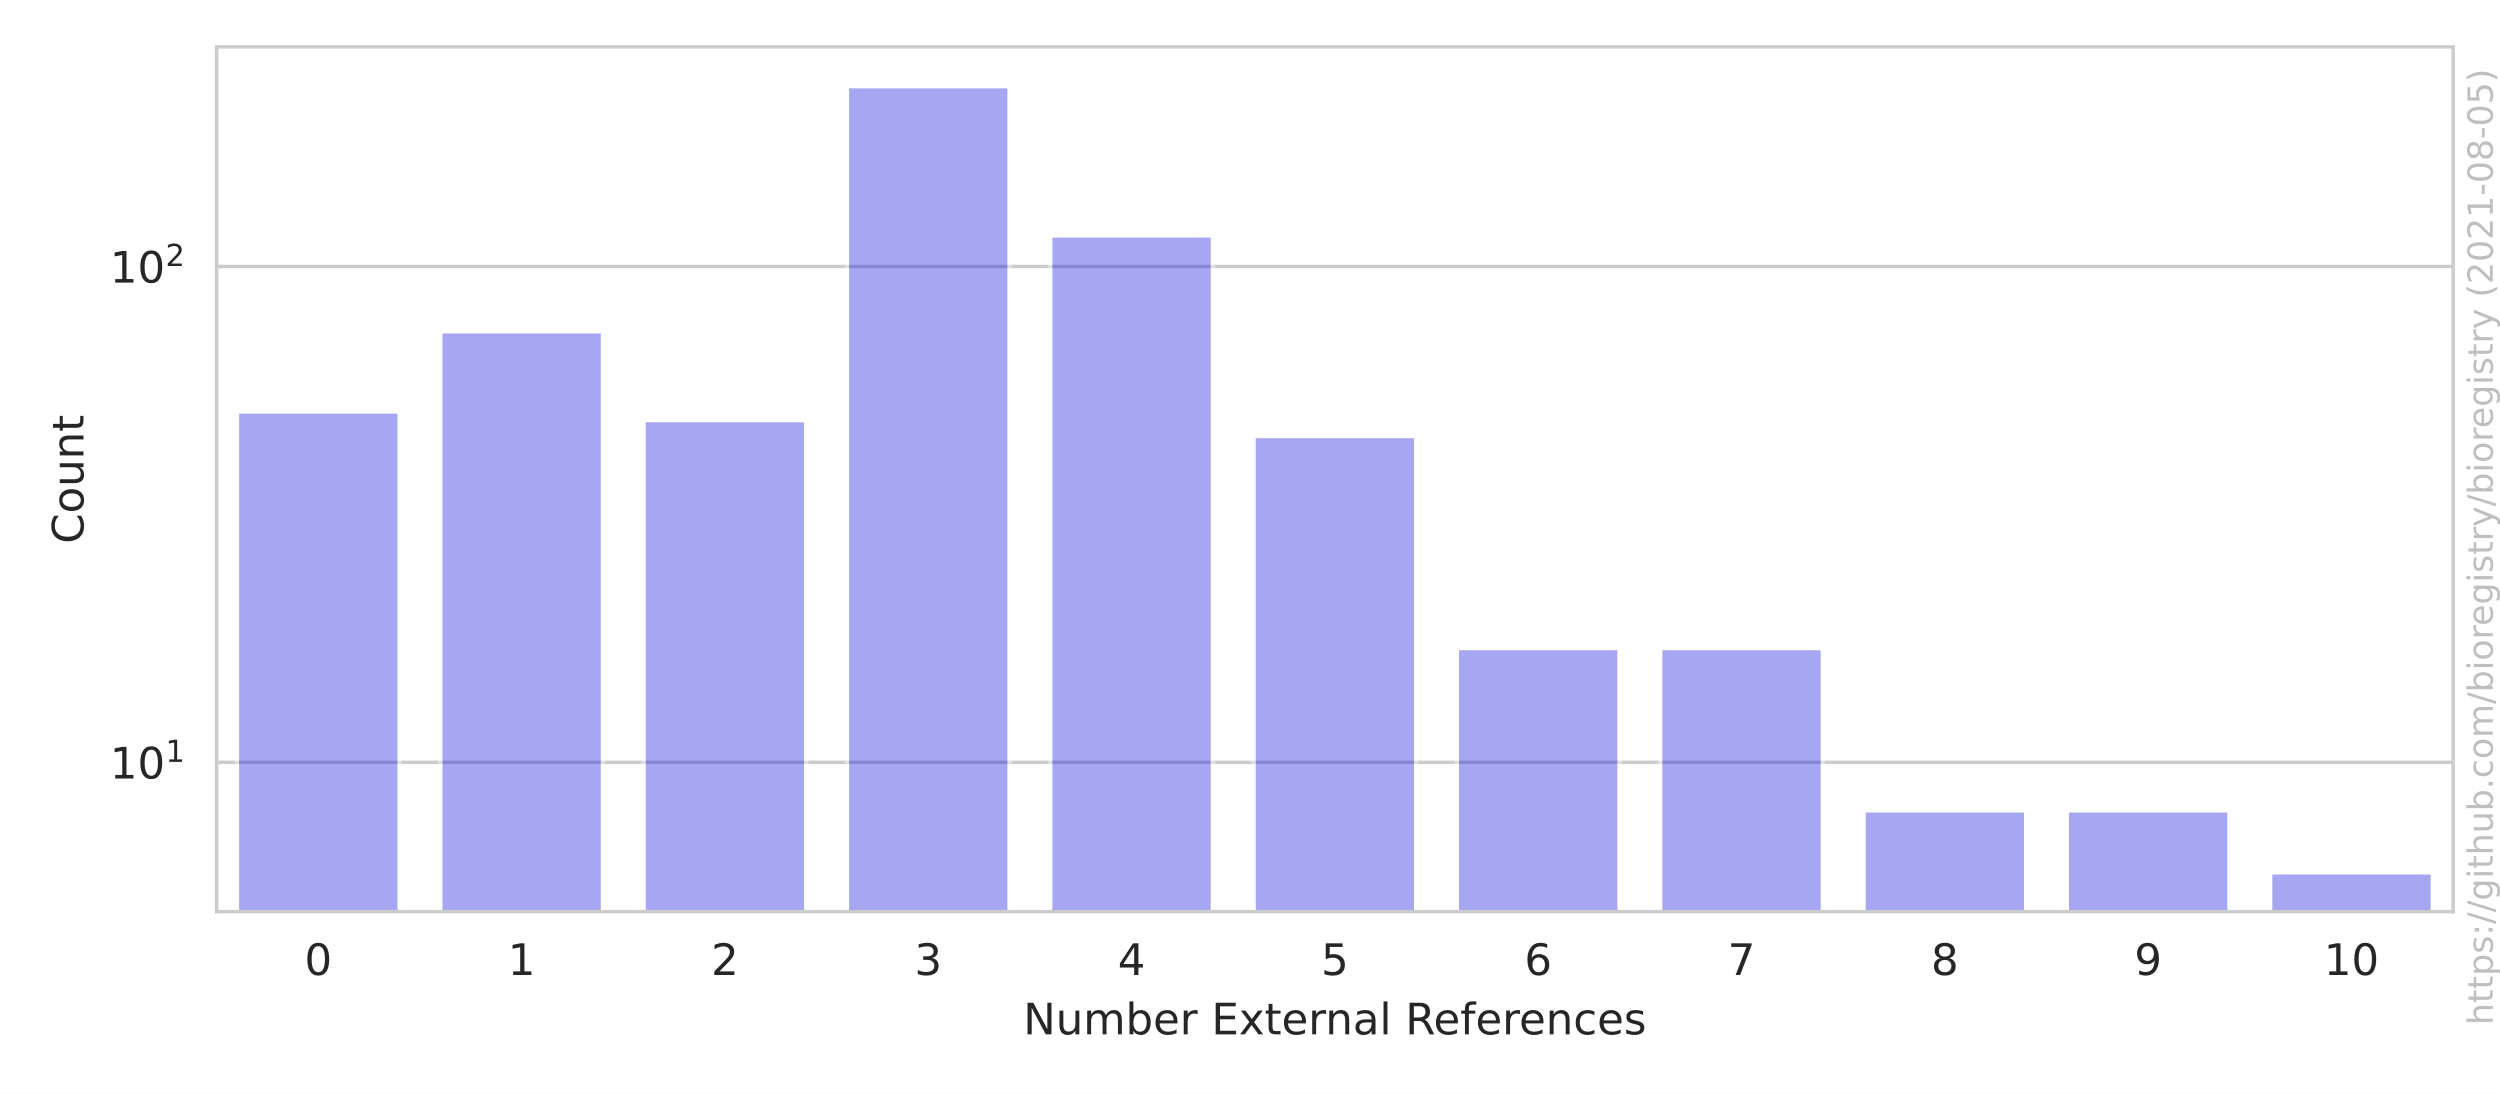
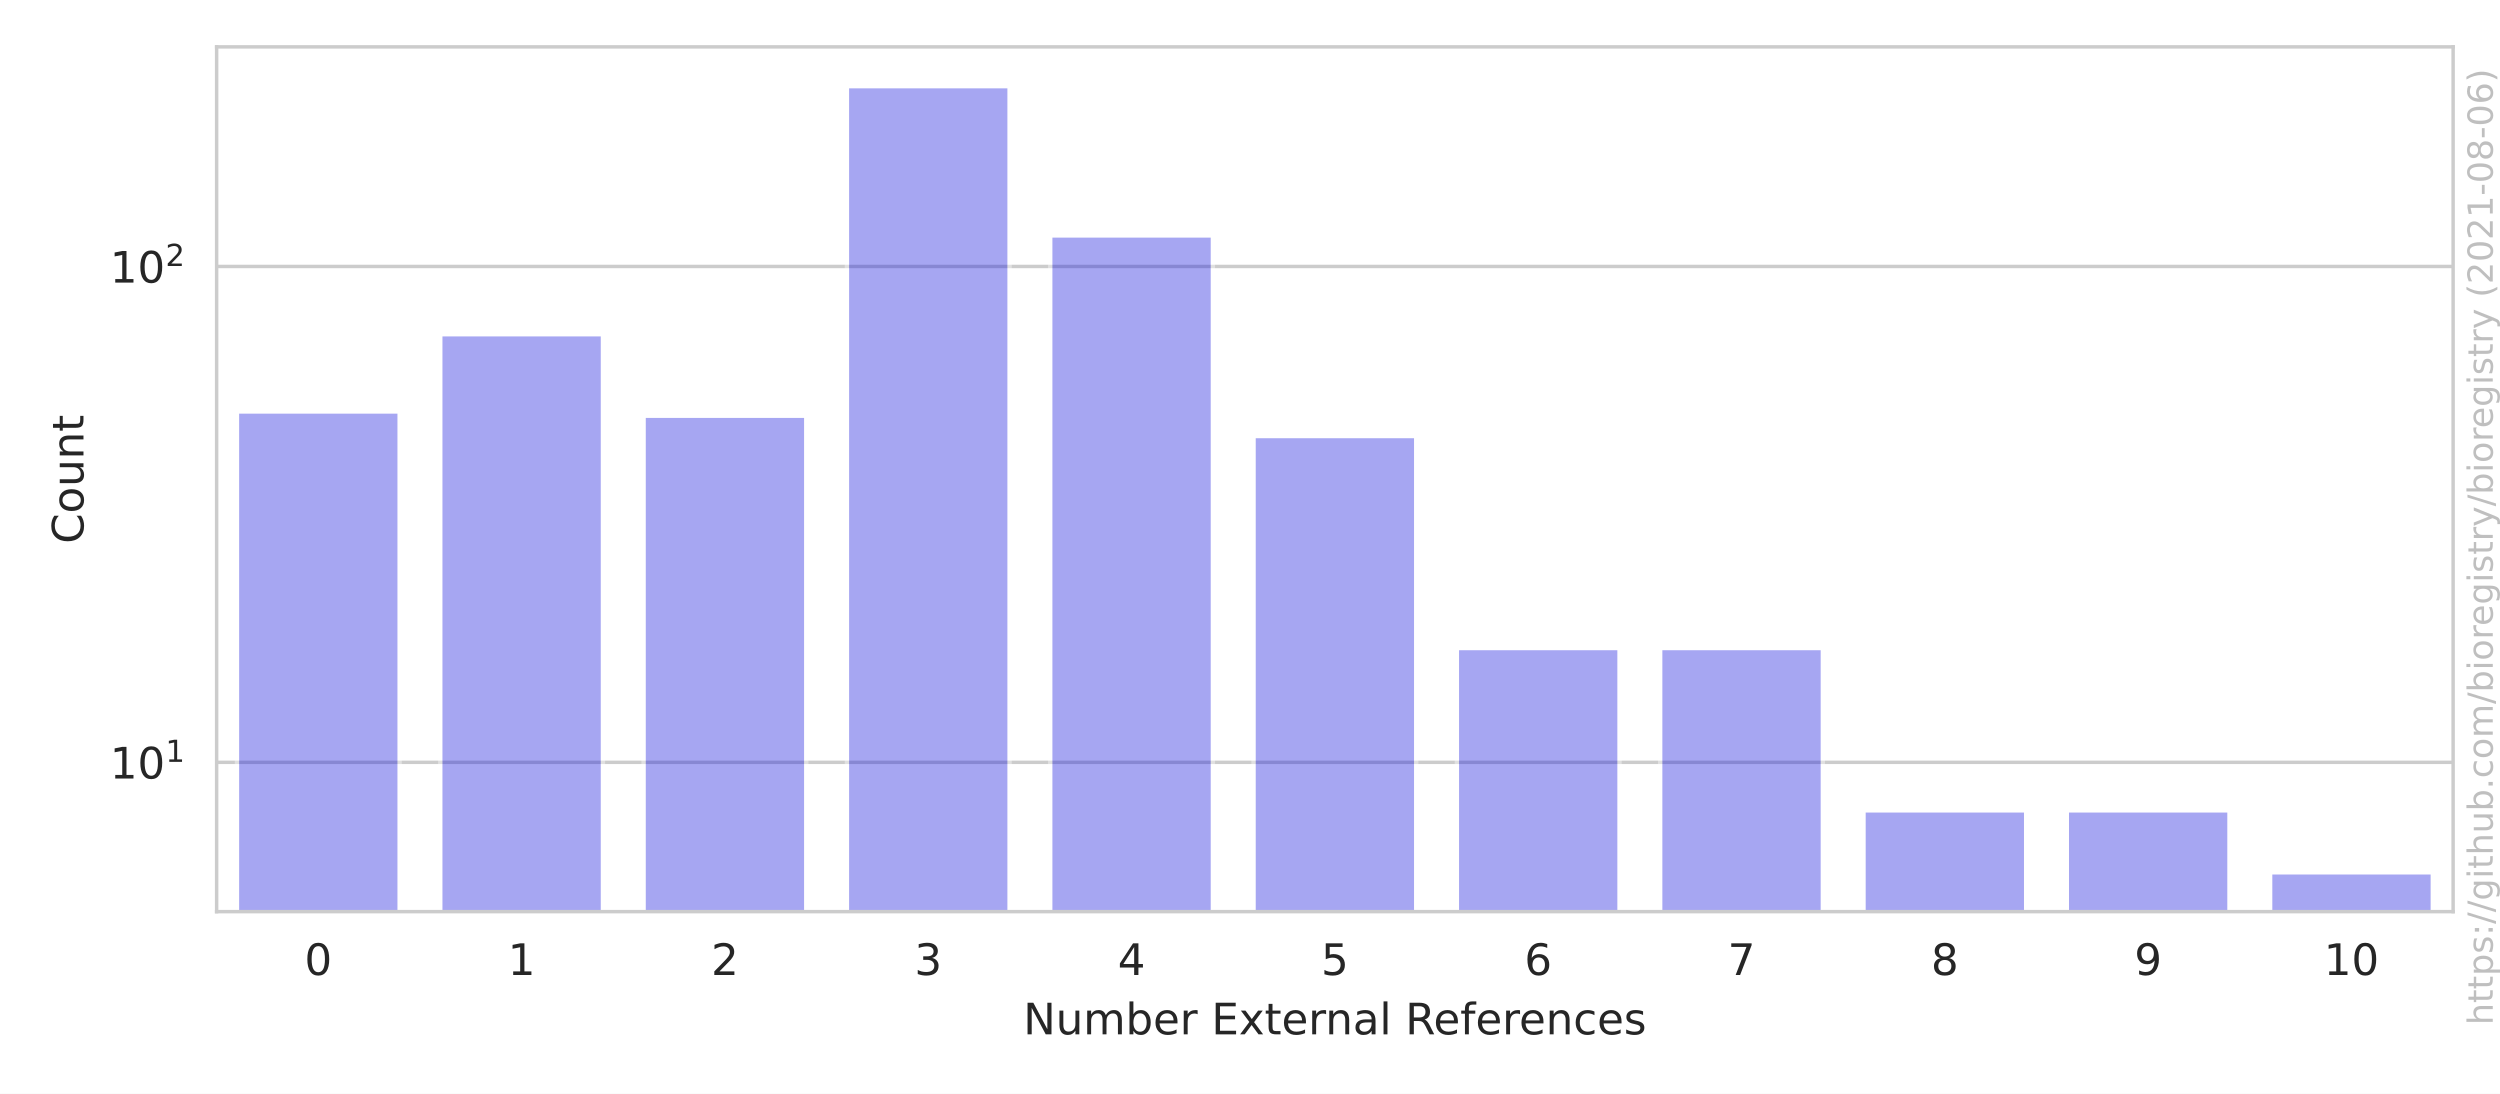
<svg xmlns="http://www.w3.org/2000/svg" xmlns:xlink="http://www.w3.org/1999/xlink" height="252pt" version="1.1" viewBox="0 0 576 252" width="576pt">
  <defs>
    <style type="text/css">*{stroke-linecap:butt;stroke-linejoin:round;}</style>
  </defs>
  <g id="figure_1">
    <g id="patch_1">
      <path d="M 0 252  L 576 252  L 576 0  L 0 0  z " style="fill:#ffffff;" />
    </g>
    <g id="axes_1">
      <g id="patch_2">
        <path d="M 49.913 210.04  L 565.2 210.04  L 565.2 10.8  L 49.913 10.8  z " style="fill:#ffffff;" />
      </g>
      <g id="matplotlib.axis_1">
        <g id="xtick_1">
          <g id="text_1">
            <g style="fill:#262626;" transform="translate(70.15359 224.6384)scale(0.1 -0.1)">
              <defs>
                <path d="M 2034 4250  Q 1547 4250 1301 3770  Q 1056 3291 1056 2328  Q 1056 1369 1301 889  Q 1547 409 2034 409  Q 2525 409 2770 889  Q 3016 1369 3016 2328  Q 3016 3291 2770 3770  Q 2525 4250 2034 4250  z M 2034 4750  Q 2819 4750 3233 4129  Q 3647 3509 3647 2328  Q 3647 1150 3233 529  Q 2819 -91 2034 -91  Q 1250 -91 836 529  Q 422 1150 422 2328  Q 422 3509 836 4129  Q 1250 4750 2034 4750  z " id="DejaVuSans-30" transform="scale(0.015625)" />
              </defs>
              <use xlink:href="#DejaVuSans-30" />
            </g>
          </g>
        </g>
        <g id="xtick_2">
          <g id="text_2">
            <g style="fill:#262626;" transform="translate(116.9979 224.6384)scale(0.1 -0.1)">
              <defs>
                <path d="M 794 531  L 1825 531  L 1825 4091  L 703 3866  L 703 4441  L 1819 4666  L 2450 4666  L 2450 531  L 3481 531  L 3481 0  L 794 0  L 794 531  z " id="DejaVuSans-31" transform="scale(0.015625)" />
              </defs>
              <use xlink:href="#DejaVuSans-31" />
            </g>
          </g>
        </g>
        <g id="xtick_3">
          <g id="text_3">
            <g style="fill:#262626;" transform="translate(163.8422 224.6384)scale(0.1 -0.1)">
              <defs>
                <path d="M 1228 531  L 3431 531  L 3431 0  L 469 0  L 469 531  Q 828 903 1448 1529  Q 2069 2156 2228 2338  Q 2531 2678 2651 2914  Q 2772 3150 2772 3378  Q 2772 3750 2511 3984  Q 2250 4219 1831 4219  Q 1534 4219 1204 4116  Q 875 4013 500 3803  L 500 4441  Q 881 4594 1212 4672  Q 1544 4750 1819 4750  Q 2544 4750 2975 4387  Q 3406 4025 3406 3419  Q 3406 3131 3298 2873  Q 3191 2616 2906 2266  Q 2828 2175 2409 1742  Q 1991 1309 1228 531  z " id="DejaVuSans-32" transform="scale(0.015625)" />
              </defs>
              <use xlink:href="#DejaVuSans-32" />
            </g>
          </g>
        </g>
        <g id="xtick_4">
          <g id="text_4">
            <g style="fill:#262626;" transform="translate(210.6865 224.6384)scale(0.1 -0.1)">
              <defs>
                <path d="M 2597 2516  Q 3050 2419 3304 2112  Q 3559 1806 3559 1356  Q 3559 666 3084 287  Q 2609 -91 1734 -91  Q 1441 -91 1130 -33  Q 819 25 488 141  L 488 750  Q 750 597 1062 519  Q 1375 441 1716 441  Q 2309 441 2620 675  Q 2931 909 2931 1356  Q 2931 1769 2642 2001  Q 2353 2234 1838 2234  L 1294 2234  L 1294 2753  L 1863 2753  Q 2328 2753 2575 2939  Q 2822 3125 2822 3475  Q 2822 3834 2567 4026  Q 2313 4219 1838 4219  Q 1578 4219 1281 4162  Q 984 4106 628 3988  L 628 4550  Q 988 4650 1302 4700  Q 1616 4750 1894 4750  Q 2613 4750 3031 4423  Q 3450 4097 3450 3541  Q 3450 3153 3228 2886  Q 3006 2619 2597 2516  z " id="DejaVuSans-33" transform="scale(0.015625)" />
              </defs>
              <use xlink:href="#DejaVuSans-33" />
            </g>
          </g>
        </g>
        <g id="xtick_5">
          <g id="text_5">
            <g style="fill:#262626;" transform="translate(257.5308 224.6384)scale(0.1 -0.1)">
              <defs>
                <path d="M 2419 4116  L 825 1625  L 2419 1625  L 2419 4116  z M 2253 4666  L 3047 4666  L 3047 1625  L 3713 1625  L 3713 1100  L 3047 1100  L 3047 0  L 2419 0  L 2419 1100  L 313 1100  L 313 1709  L 2253 4666  z " id="DejaVuSans-34" transform="scale(0.015625)" />
              </defs>
              <use xlink:href="#DejaVuSans-34" />
            </g>
          </g>
        </g>
        <g id="xtick_6">
          <g id="text_6">
            <g style="fill:#262626;" transform="translate(304.3751 224.6384)scale(0.1 -0.1)">
              <defs>
                <path d="M 691 4666  L 3169 4666  L 3169 4134  L 1269 4134  L 1269 2991  Q 1406 3038 1543 3061  Q 1681 3084 1819 3084  Q 2600 3084 3056 2656  Q 3513 2228 3513 1497  Q 3513 744 3044 326  Q 2575 -91 1722 -91  Q 1428 -91 1123 -41  Q 819 9 494 109  L 494 744  Q 775 591 1075 516  Q 1375 441 1709 441  Q 2250 441 2565 725  Q 2881 1009 2881 1497  Q 2881 1984 2565 2268  Q 2250 2553 1709 2553  Q 1456 2553 1204 2497  Q 953 2441 691 2322  L 691 4666  z " id="DejaVuSans-35" transform="scale(0.015625)" />
              </defs>
              <use xlink:href="#DejaVuSans-35" />
            </g>
          </g>
        </g>
        <g id="xtick_7">
          <g id="text_7">
            <g style="fill:#262626;" transform="translate(351.2194 224.6384)scale(0.1 -0.1)">
              <defs>
                <path d="M 2113 2584  Q 1688 2584 1439 2293  Q 1191 2003 1191 1497  Q 1191 994 1439 701  Q 1688 409 2113 409  Q 2538 409 2786 701  Q 3034 994 3034 1497  Q 3034 2003 2786 2293  Q 2538 2584 2113 2584  z M 3366 4563  L 3366 3988  Q 3128 4100 2886 4159  Q 2644 4219 2406 4219  Q 1781 4219 1451 3797  Q 1122 3375 1075 2522  Q 1259 2794 1537 2939  Q 1816 3084 2150 3084  Q 2853 3084 3261 2657  Q 3669 2231 3669 1497  Q 3669 778 3244 343  Q 2819 -91 2113 -91  Q 1303 -91 875 529  Q 447 1150 447 2328  Q 447 3434 972 4092  Q 1497 4750 2381 4750  Q 2619 4750 2861 4703  Q 3103 4656 3366 4563  z " id="DejaVuSans-36" transform="scale(0.015625)" />
              </defs>
              <use xlink:href="#DejaVuSans-36" />
            </g>
          </g>
        </g>
        <g id="xtick_8">
          <g id="text_8">
            <g style="fill:#262626;" transform="translate(398.0637 224.6384)scale(0.1 -0.1)">
              <defs>
                <path d="M 525 4666  L 3525 4666  L 3525 4397  L 1831 0  L 1172 0  L 2766 4134  L 525 4134  L 525 4666  z " id="DejaVuSans-37" transform="scale(0.015625)" />
              </defs>
              <use xlink:href="#DejaVuSans-37" />
            </g>
          </g>
        </g>
        <g id="xtick_9">
          <g id="text_9">
            <g style="fill:#262626;" transform="translate(444.908 224.6384)scale(0.1 -0.1)">
              <defs>
                <path d="M 2034 2216  Q 1584 2216 1326 1975  Q 1069 1734 1069 1313  Q 1069 891 1326 650  Q 1584 409 2034 409  Q 2484 409 2743 651  Q 3003 894 3003 1313  Q 3003 1734 2745 1975  Q 2488 2216 2034 2216  z M 1403 2484  Q 997 2584 770 2862  Q 544 3141 544 3541  Q 544 4100 942 4425  Q 1341 4750 2034 4750  Q 2731 4750 3128 4425  Q 3525 4100 3525 3541  Q 3525 3141 3298 2862  Q 3072 2584 2669 2484  Q 3125 2378 3379 2068  Q 3634 1759 3634 1313  Q 3634 634 3220 271  Q 2806 -91 2034 -91  Q 1263 -91 848 271  Q 434 634 434 1313  Q 434 1759 690 2068  Q 947 2378 1403 2484  z M 1172 3481  Q 1172 3119 1398 2916  Q 1625 2713 2034 2713  Q 2441 2713 2670 2916  Q 2900 3119 2900 3481  Q 2900 3844 2670 4047  Q 2441 4250 2034 4250  Q 1625 4250 1398 4047  Q 1172 3844 1172 3481  z " id="DejaVuSans-38" transform="scale(0.015625)" />
              </defs>
              <use xlink:href="#DejaVuSans-38" />
            </g>
          </g>
        </g>
        <g id="xtick_10">
          <g id="text_10">
            <g style="fill:#262626;" transform="translate(491.7523 224.6384)scale(0.1 -0.1)">
              <defs>
                <path d="M 703 97  L 703 672  Q 941 559 1184 500  Q 1428 441 1663 441  Q 2288 441 2617 861  Q 2947 1281 2994 2138  Q 2813 1869 2534 1725  Q 2256 1581 1919 1581  Q 1219 1581 811 2004  Q 403 2428 403 3163  Q 403 3881 828 4315  Q 1253 4750 1959 4750  Q 2769 4750 3195 4129  Q 3622 3509 3622 2328  Q 3622 1225 3098 567  Q 2575 -91 1691 -91  Q 1453 -91 1209 -44  Q 966 3 703 97  z M 1959 2075  Q 2384 2075 2632 2365  Q 2881 2656 2881 3163  Q 2881 3666 2632 3958  Q 2384 4250 1959 4250  Q 1534 4250 1286 3958  Q 1038 3666 1038 3163  Q 1038 2656 1286 2365  Q 1534 2075 1959 2075  z " id="DejaVuSans-39" transform="scale(0.015625)" />
              </defs>
              <use xlink:href="#DejaVuSans-39" />
            </g>
          </g>
        </g>
        <g id="xtick_11">
          <g id="text_11">
            <g style="fill:#262626;" transform="translate(535.4153 224.6384)scale(0.1 -0.1)">
              <use xlink:href="#DejaVuSans-31" />
              <use x="63.623" xlink:href="#DejaVuSans-30" />
            </g>
          </g>
        </g>
        <g id="text_12">
          <g style="fill:#262626;" transform="translate(235.7657 238.3166)scale(0.1 -0.1)">
            <defs>
              <path d="M 628 4666  L 1478 4666  L 3547 763  L 3547 4666  L 4159 4666  L 4159 0  L 3309 0  L 1241 3903  L 1241 0  L 628 0  L 628 4666  z " id="DejaVuSans-4e" transform="scale(0.015625)" />
              <path d="M 544 1381  L 544 3500  L 1119 3500  L 1119 1403  Q 1119 906 1312 657  Q 1506 409 1894 409  Q 2359 409 2629 706  Q 2900 1003 2900 1516  L 2900 3500  L 3475 3500  L 3475 0  L 2900 0  L 2900 538  Q 2691 219 2414 64  Q 2138 -91 1772 -91  Q 1169 -91 856 284  Q 544 659 544 1381  z M 1991 3584  L 1991 3584  z " id="DejaVuSans-75" transform="scale(0.015625)" />
              <path d="M 3328 2828  Q 3544 3216 3844 3400  Q 4144 3584 4550 3584  Q 5097 3584 5394 3201  Q 5691 2819 5691 2113  L 5691 0  L 5113 0  L 5113 2094  Q 5113 2597 4934 2840  Q 4756 3084 4391 3084  Q 3944 3084 3684 2787  Q 3425 2491 3425 1978  L 3425 0  L 2847 0  L 2847 2094  Q 2847 2600 2669 2842  Q 2491 3084 2119 3084  Q 1678 3084 1418 2786  Q 1159 2488 1159 1978  L 1159 0  L 581 0  L 581 3500  L 1159 3500  L 1159 2956  Q 1356 3278 1631 3431  Q 1906 3584 2284 3584  Q 2666 3584 2933 3390  Q 3200 3197 3328 2828  z " id="DejaVuSans-6d" transform="scale(0.015625)" />
              <path d="M 3116 1747  Q 3116 2381 2855 2742  Q 2594 3103 2138 3103  Q 1681 3103 1420 2742  Q 1159 2381 1159 1747  Q 1159 1113 1420 752  Q 1681 391 2138 391  Q 2594 391 2855 752  Q 3116 1113 3116 1747  z M 1159 2969  Q 1341 3281 1617 3432  Q 1894 3584 2278 3584  Q 2916 3584 3314 3078  Q 3713 2572 3713 1747  Q 3713 922 3314 415  Q 2916 -91 2278 -91  Q 1894 -91 1617 61  Q 1341 213 1159 525  L 1159 0  L 581 0  L 581 4863  L 1159 4863  L 1159 2969  z " id="DejaVuSans-62" transform="scale(0.015625)" />
              <path d="M 3597 1894  L 3597 1613  L 953 1613  Q 991 1019 1311 708  Q 1631 397 2203 397  Q 2534 397 2845 478  Q 3156 559 3463 722  L 3463 178  Q 3153 47 2828 -22  Q 2503 -91 2169 -91  Q 1331 -91 842 396  Q 353 884 353 1716  Q 353 2575 817 3079  Q 1281 3584 2069 3584  Q 2775 3584 3186 3129  Q 3597 2675 3597 1894  z M 3022 2063  Q 3016 2534 2758 2815  Q 2500 3097 2075 3097  Q 1594 3097 1305 2825  Q 1016 2553 972 2059  L 3022 2063  z " id="DejaVuSans-65" transform="scale(0.015625)" />
              <path d="M 2631 2963  Q 2534 3019 2420 3045  Q 2306 3072 2169 3072  Q 1681 3072 1420 2755  Q 1159 2438 1159 1844  L 1159 0  L 581 0  L 581 3500  L 1159 3500  L 1159 2956  Q 1341 3275 1631 3429  Q 1922 3584 2338 3584  Q 2397 3584 2469 3576  Q 2541 3569 2628 3553  L 2631 2963  z " id="DejaVuSans-72" transform="scale(0.015625)" />
              <path id="DejaVuSans-20" transform="scale(0.015625)" />
              <path d="M 628 4666  L 3578 4666  L 3578 4134  L 1259 4134  L 1259 2753  L 3481 2753  L 3481 2222  L 1259 2222  L 1259 531  L 3634 531  L 3634 0  L 628 0  L 628 4666  z " id="DejaVuSans-45" transform="scale(0.015625)" />
              <path d="M 3513 3500  L 2247 1797  L 3578 0  L 2900 0  L 1881 1375  L 863 0  L 184 0  L 1544 1831  L 300 3500  L 978 3500  L 1906 2253  L 2834 3500  L 3513 3500  z " id="DejaVuSans-78" transform="scale(0.015625)" />
              <path d="M 1172 4494  L 1172 3500  L 2356 3500  L 2356 3053  L 1172 3053  L 1172 1153  Q 1172 725 1289 603  Q 1406 481 1766 481  L 2356 481  L 2356 0  L 1766 0  Q 1100 0 847 248  Q 594 497 594 1153  L 594 3053  L 172 3053  L 172 3500  L 594 3500  L 594 4494  L 1172 4494  z " id="DejaVuSans-74" transform="scale(0.015625)" />
              <path d="M 3513 2113  L 3513 0  L 2938 0  L 2938 2094  Q 2938 2591 2744 2837  Q 2550 3084 2163 3084  Q 1697 3084 1428 2787  Q 1159 2491 1159 1978  L 1159 0  L 581 0  L 581 3500  L 1159 3500  L 1159 2956  Q 1366 3272 1645 3428  Q 1925 3584 2291 3584  Q 2894 3584 3203 3211  Q 3513 2838 3513 2113  z " id="DejaVuSans-6e" transform="scale(0.015625)" />
              <path d="M 2194 1759  Q 1497 1759 1228 1600  Q 959 1441 959 1056  Q 959 750 1161 570  Q 1363 391 1709 391  Q 2188 391 2477 730  Q 2766 1069 2766 1631  L 2766 1759  L 2194 1759  z M 3341 1997  L 3341 0  L 2766 0  L 2766 531  Q 2569 213 2275 61  Q 1981 -91 1556 -91  Q 1019 -91 701 211  Q 384 513 384 1019  Q 384 1609 779 1909  Q 1175 2209 1959 2209  L 2766 2209  L 2766 2266  Q 2766 2663 2505 2880  Q 2244 3097 1772 3097  Q 1472 3097 1187 3025  Q 903 2953 641 2809  L 641 3341  Q 956 3463 1253 3523  Q 1550 3584 1831 3584  Q 2591 3584 2966 3190  Q 3341 2797 3341 1997  z " id="DejaVuSans-61" transform="scale(0.015625)" />
              <path d="M 603 4863  L 1178 4863  L 1178 0  L 603 0  L 603 4863  z " id="DejaVuSans-6c" transform="scale(0.015625)" />
              <path d="M 2841 2188  Q 3044 2119 3236 1894  Q 3428 1669 3622 1275  L 4263 0  L 3584 0  L 2988 1197  Q 2756 1666 2539 1819  Q 2322 1972 1947 1972  L 1259 1972  L 1259 0  L 628 0  L 628 4666  L 2053 4666  Q 2853 4666 3247 4331  Q 3641 3997 3641 3322  Q 3641 2881 3436 2590  Q 3231 2300 2841 2188  z M 1259 4147  L 1259 2491  L 2053 2491  Q 2509 2491 2742 2702  Q 2975 2913 2975 3322  Q 2975 3731 2742 3939  Q 2509 4147 2053 4147  L 1259 4147  z " id="DejaVuSans-52" transform="scale(0.015625)" />
              <path d="M 2375 4863  L 2375 4384  L 1825 4384  Q 1516 4384 1395 4259  Q 1275 4134 1275 3809  L 1275 3500  L 2222 3500  L 2222 3053  L 1275 3053  L 1275 0  L 697 0  L 697 3053  L 147 3053  L 147 3500  L 697 3500  L 697 3744  Q 697 4328 969 4595  Q 1241 4863 1831 4863  L 2375 4863  z " id="DejaVuSans-66" transform="scale(0.015625)" />
              <path d="M 3122 3366  L 3122 2828  Q 2878 2963 2633 3030  Q 2388 3097 2138 3097  Q 1578 3097 1268 2742  Q 959 2388 959 1747  Q 959 1106 1268 751  Q 1578 397 2138 397  Q 2388 397 2633 464  Q 2878 531 3122 666  L 3122 134  Q 2881 22 2623 -34  Q 2366 -91 2075 -91  Q 1284 -91 818 406  Q 353 903 353 1747  Q 353 2603 823 3093  Q 1294 3584 2113 3584  Q 2378 3584 2631 3529  Q 2884 3475 3122 3366  z " id="DejaVuSans-63" transform="scale(0.015625)" />
              <path d="M 2834 3397  L 2834 2853  Q 2591 2978 2328 3040  Q 2066 3103 1784 3103  Q 1356 3103 1142 2972  Q 928 2841 928 2578  Q 928 2378 1081 2264  Q 1234 2150 1697 2047  L 1894 2003  Q 2506 1872 2764 1633  Q 3022 1394 3022 966  Q 3022 478 2636 193  Q 2250 -91 1575 -91  Q 1294 -91 989 -36  Q 684 19 347 128  L 347 722  Q 666 556 975 473  Q 1284 391 1588 391  Q 1994 391 2212 530  Q 2431 669 2431 922  Q 2431 1156 2273 1281  Q 2116 1406 1581 1522  L 1381 1569  Q 847 1681 609 1914  Q 372 2147 372 2553  Q 372 3047 722 3315  Q 1072 3584 1716 3584  Q 2034 3584 2315 3537  Q 2597 3491 2834 3397  z " id="DejaVuSans-73" transform="scale(0.015625)" />
            </defs>
            <use xlink:href="#DejaVuSans-4e" />
            <use x="74.805" xlink:href="#DejaVuSans-75" />
            <use x="138.184" xlink:href="#DejaVuSans-6d" />
            <use x="235.596" xlink:href="#DejaVuSans-62" />
            <use x="299.072" xlink:href="#DejaVuSans-65" />
            <use x="360.596" xlink:href="#DejaVuSans-72" />
            <use x="401.709" xlink:href="#DejaVuSans-20" />
            <use x="433.496" xlink:href="#DejaVuSans-45" />
            <use x="496.68" xlink:href="#DejaVuSans-78" />
            <use x="555.859" xlink:href="#DejaVuSans-74" />
            <use x="595.068" xlink:href="#DejaVuSans-65" />
            <use x="656.592" xlink:href="#DejaVuSans-72" />
            <use x="695.955" xlink:href="#DejaVuSans-6e" />
            <use x="759.334" xlink:href="#DejaVuSans-61" />
            <use x="820.613" xlink:href="#DejaVuSans-6c" />
            <use x="848.396" xlink:href="#DejaVuSans-20" />
            <use x="880.184" xlink:href="#DejaVuSans-52" />
            <use x="945.166" xlink:href="#DejaVuSans-65" />
            <use x="1006.689" xlink:href="#DejaVuSans-66" />
            <use x="1041.895" xlink:href="#DejaVuSans-65" />
            <use x="1103.418" xlink:href="#DejaVuSans-72" />
            <use x="1142.281" xlink:href="#DejaVuSans-65" />
            <use x="1203.805" xlink:href="#DejaVuSans-6e" />
            <use x="1267.184" xlink:href="#DejaVuSans-63" />
            <use x="1322.164" xlink:href="#DejaVuSans-65" />
            <use x="1383.688" xlink:href="#DejaVuSans-73" />
          </g>
        </g>
      </g>
      <g id="matplotlib.axis_2">
        <g id="ytick_1">
          <g id="line2d_1">
            <path clip-path="url(#p1737fb0132)" d="M 49.913 175.639  L 565.2 175.639  " style="fill:none;stroke:#cccccc;stroke-linecap:round;stroke-width:0.8;" />
          </g>
          <g id="text_13">
            <g style="fill:#262626;" transform="translate(25.31268 179.4383)scale(0.1 -0.1)">
              <use transform="translate(0 0.684375)" xlink:href="#DejaVuSans-31" />
              <use transform="translate(63.62305 0.684375)" xlink:href="#DejaVuSans-30" />
              <use transform="translate(128.2031 38.96563)scale(0.7)" xlink:href="#DejaVuSans-31" />
            </g>
          </g>
        </g>
        <g id="ytick_2">
          <g id="line2d_2">
            <path clip-path="url(#p1737fb0132)" d="M 49.913 61.396  L 565.2 61.396  " style="fill:none;stroke:#cccccc;stroke-linecap:round;stroke-width:0.8;" />
          </g>
          <g id="text_14">
            <g style="fill:#262626;" transform="translate(25.31268 65.19559)scale(0.1 -0.1)">
              <use transform="translate(0 0.765625)" xlink:href="#DejaVuSans-31" />
              <use transform="translate(63.62305 0.765625)" xlink:href="#DejaVuSans-30" />
              <use transform="translate(128.2031 39.04688)scale(0.7)" xlink:href="#DejaVuSans-32" />
            </g>
          </g>
        </g>
        <g id="ytick_3" />
        <g id="ytick_4" />
        <g id="ytick_5" />
        <g id="ytick_6" />
        <g id="ytick_7" />
        <g id="ytick_8" />
        <g id="ytick_9" />
        <g id="ytick_10" />
        <g id="ytick_11" />
        <g id="ytick_12" />
        <g id="ytick_13" />
        <g id="ytick_14" />
        <g id="ytick_15" />
        <g id="ytick_16" />
        <g id="text_15">
          <g style="fill:#262626;" transform="translate(19.233 125.2684)rotate(-90)scale(0.1 -0.1)">
            <defs>
              <path d="M 4122 4306  L 4122 3641  Q 3803 3938 3442 4084  Q 3081 4231 2675 4231  Q 1875 4231 1450 3742  Q 1025 3253 1025 2328  Q 1025 1406 1450 917  Q 1875 428 2675 428  Q 3081 428 3442 575  Q 3803 722 4122 1019  L 4122 359  Q 3791 134 3420 21  Q 3050 -91 2638 -91  Q 1578 -91 968 557  Q 359 1206 359 2328  Q 359 3453 968 4101  Q 1578 4750 2638 4750  Q 3056 4750 3426 4639  Q 3797 4528 4122 4306  z " id="DejaVuSans-43" transform="scale(0.015625)" />
              <path d="M 1959 3097  Q 1497 3097 1228 2736  Q 959 2375 959 1747  Q 959 1119 1226 758  Q 1494 397 1959 397  Q 2419 397 2687 759  Q 2956 1122 2956 1747  Q 2956 2369 2687 2733  Q 2419 3097 1959 3097  z M 1959 3584  Q 2709 3584 3137 3096  Q 3566 2609 3566 1747  Q 3566 888 3137 398  Q 2709 -91 1959 -91  Q 1206 -91 779 398  Q 353 888 353 1747  Q 353 2609 779 3096  Q 1206 3584 1959 3584  z " id="DejaVuSans-6f" transform="scale(0.015625)" />
            </defs>
            <use xlink:href="#DejaVuSans-43" />
            <use x="69.824" xlink:href="#DejaVuSans-6f" />
            <use x="131.006" xlink:href="#DejaVuSans-75" />
            <use x="194.385" xlink:href="#DejaVuSans-6e" />
            <use x="257.764" xlink:href="#DejaVuSans-74" />
          </g>
        </g>
      </g>
      <g id="patch_3">
        <path clip-path="url(#p1737fb0132)" d="M 54.597 114532.555  L 92.073 114532.555  L 92.073 94.804  L 54.597 94.804  z " style="fill:#2020df;opacity:0.4;stroke:#ffffff;stroke-linejoin:miter;" />
      </g>
      <g id="patch_4">
-         <path clip-path="url(#p1737fb0132)" d="M 101.441 114532.555  L 138.917 114532.555  L 138.917 76.336  L 101.441 76.336  z " style="fill:#2020df;opacity:0.4;stroke:#ffffff;stroke-linejoin:miter;" />
+         <path clip-path="url(#p1737fb0132)" d="M 101.441 114532.555  L 138.917 114532.555  L 138.917 77.011  L 101.441 77.011  z " style="fill:#2020df;opacity:0.4;stroke:#ffffff;stroke-linejoin:miter;" />
      </g>
      <g id="patch_5">
-         <path clip-path="url(#p1737fb0132)" d="M 148.286 114532.555  L 185.761 114532.555  L 185.761 96.789  L 148.286 96.789  z " style="fill:#2020df;opacity:0.4;stroke:#ffffff;stroke-linejoin:miter;" />
+         <path clip-path="url(#p1737fb0132)" d="M 148.286 114532.555  L 185.761 114532.555  L 185.761 95.787  L 148.286 95.787  z " style="fill:#2020df;opacity:0.4;stroke:#ffffff;stroke-linejoin:miter;" />
      </g>
      <g id="patch_6">
        <path clip-path="url(#p1737fb0132)" d="M 195.13 114532.555  L 232.605 114532.555  L 232.605 19.856  L 195.13 19.856  z " style="fill:#2020df;opacity:0.4;stroke:#ffffff;stroke-linejoin:miter;" />
      </g>
      <g id="patch_7">
        <path clip-path="url(#p1737fb0132)" d="M 241.974 114532.555  L 279.45 114532.555  L 279.45 54.247  L 241.974 54.247  z " style="fill:#2020df;opacity:0.4;stroke:#ffffff;stroke-linejoin:miter;" />
      </g>
      <g id="patch_8">
        <path clip-path="url(#p1737fb0132)" d="M 288.819 114532.555  L 326.294 114532.555  L 326.294 100.466  L 288.819 100.466  z " style="fill:#2020df;opacity:0.4;stroke:#ffffff;stroke-linejoin:miter;" />
      </g>
      <g id="patch_9">
        <path clip-path="url(#p1737fb0132)" d="M 335.663 114532.555  L 373.138 114532.555  L 373.138 149.312  L 335.663 149.312  z " style="fill:#2020df;opacity:0.4;stroke:#ffffff;stroke-linejoin:miter;" />
      </g>
      <g id="patch_10">
        <path clip-path="url(#p1737fb0132)" d="M 382.507 114532.555  L 419.983 114532.555  L 419.983 149.312  L 382.507 149.312  z " style="fill:#2020df;opacity:0.4;stroke:#ffffff;stroke-linejoin:miter;" />
      </g>
      <g id="patch_11">
        <path clip-path="url(#p1737fb0132)" d="M 429.352 114532.555  L 466.827 114532.555  L 466.827 186.71  L 429.352 186.71  z " style="fill:#2020df;opacity:0.4;stroke:#ffffff;stroke-linejoin:miter;" />
      </g>
      <g id="patch_12">
        <path clip-path="url(#p1737fb0132)" d="M 476.196 114532.555  L 513.671 114532.555  L 513.671 186.71  L 476.196 186.71  z " style="fill:#2020df;opacity:0.4;stroke:#ffffff;stroke-linejoin:miter;" />
      </g>
      <g id="patch_13">
        <path clip-path="url(#p1737fb0132)" d="M 523.04 114532.555  L 560.516 114532.555  L 560.516 200.984  L 523.04 200.984  z " style="fill:#2020df;opacity:0.4;stroke:#ffffff;stroke-linejoin:miter;" />
      </g>
      <g id="patch_14">
        <path d="M 49.913 210.04  L 49.913 10.8  " style="fill:none;stroke:#cccccc;stroke-linecap:square;stroke-linejoin:miter;stroke-width:0.8;" />
      </g>
      <g id="patch_15">
        <path d="M 565.2 210.04  L 565.2 10.8  " style="fill:none;stroke:#cccccc;stroke-linecap:square;stroke-linejoin:miter;stroke-width:0.8;" />
      </g>
      <g id="patch_16">
        <path d="M 49.913 210.04  L 565.2 210.04  " style="fill:none;stroke:#cccccc;stroke-linecap:square;stroke-linejoin:miter;stroke-width:0.8;" />
      </g>
      <g id="patch_17">
        <path d="M 49.913 10.8  L 565.2 10.8  " style="fill:none;stroke:#cccccc;stroke-linecap:square;stroke-linejoin:miter;stroke-width:0.8;" />
      </g>
    </g>
    <g id="text_16">
      <g style="fill:#808080;opacity:0.5;" transform="translate(574.3362 236.1694)rotate(-90)scale(0.08 -0.08)">
        <defs>
          <path d="M 3513 2113  L 3513 0  L 2938 0  L 2938 2094  Q 2938 2591 2744 2837  Q 2550 3084 2163 3084  Q 1697 3084 1428 2787  Q 1159 2491 1159 1978  L 1159 0  L 581 0  L 581 4863  L 1159 4863  L 1159 2956  Q 1366 3272 1645 3428  Q 1925 3584 2291 3584  Q 2894 3584 3203 3211  Q 3513 2838 3513 2113  z " id="DejaVuSans-68" transform="scale(0.015625)" />
          <path d="M 1159 525  L 1159 -1331  L 581 -1331  L 581 3500  L 1159 3500  L 1159 2969  Q 1341 3281 1617 3432  Q 1894 3584 2278 3584  Q 2916 3584 3314 3078  Q 3713 2572 3713 1747  Q 3713 922 3314 415  Q 2916 -91 2278 -91  Q 1894 -91 1617 61  Q 1341 213 1159 525  z M 3116 1747  Q 3116 2381 2855 2742  Q 2594 3103 2138 3103  Q 1681 3103 1420 2742  Q 1159 2381 1159 1747  Q 1159 1113 1420 752  Q 1681 391 2138 391  Q 2594 391 2855 752  Q 3116 1113 3116 1747  z " id="DejaVuSans-70" transform="scale(0.015625)" />
          <path d="M 750 794  L 1409 794  L 1409 0  L 750 0  L 750 794  z M 750 3309  L 1409 3309  L 1409 2516  L 750 2516  L 750 3309  z " id="DejaVuSans-3a" transform="scale(0.015625)" />
          <path d="M 1625 4666  L 2156 4666  L 531 -594  L 0 -594  L 1625 4666  z " id="DejaVuSans-2f" transform="scale(0.015625)" />
          <path d="M 2906 1791  Q 2906 2416 2648 2759  Q 2391 3103 1925 3103  Q 1463 3103 1205 2759  Q 947 2416 947 1791  Q 947 1169 1205 825  Q 1463 481 1925 481  Q 2391 481 2648 825  Q 2906 1169 2906 1791  z M 3481 434  Q 3481 -459 3084 -895  Q 2688 -1331 1869 -1331  Q 1566 -1331 1297 -1286  Q 1028 -1241 775 -1147  L 775 -588  Q 1028 -725 1275 -790  Q 1522 -856 1778 -856  Q 2344 -856 2625 -561  Q 2906 -266 2906 331  L 2906 616  Q 2728 306 2450 153  Q 2172 0 1784 0  Q 1141 0 747 490  Q 353 981 353 1791  Q 353 2603 747 3093  Q 1141 3584 1784 3584  Q 2172 3584 2450 3431  Q 2728 3278 2906 2969  L 2906 3500  L 3481 3500  L 3481 434  z " id="DejaVuSans-67" transform="scale(0.015625)" />
          <path d="M 603 3500  L 1178 3500  L 1178 0  L 603 0  L 603 3500  z M 603 4863  L 1178 4863  L 1178 4134  L 603 4134  L 603 4863  z " id="DejaVuSans-69" transform="scale(0.015625)" />
          <path d="M 684 794  L 1344 794  L 1344 0  L 684 0  L 684 794  z " id="DejaVuSans-2e" transform="scale(0.015625)" />
          <path d="M 2059 -325  Q 1816 -950 1584 -1140  Q 1353 -1331 966 -1331  L 506 -1331  L 506 -850  L 844 -850  Q 1081 -850 1212 -737  Q 1344 -625 1503 -206  L 1606 56  L 191 3500  L 800 3500  L 1894 763  L 2988 3500  L 3597 3500  L 2059 -325  z " id="DejaVuSans-79" transform="scale(0.015625)" />
          <path d="M 1984 4856  Q 1566 4138 1362 3434  Q 1159 2731 1159 2009  Q 1159 1288 1364 580  Q 1569 -128 1984 -844  L 1484 -844  Q 1016 -109 783 600  Q 550 1309 550 2009  Q 550 2706 781 3412  Q 1013 4119 1484 4856  L 1984 4856  z " id="DejaVuSans-28" transform="scale(0.015625)" />
          <path d="M 313 2009  L 1997 2009  L 1997 1497  L 313 1497  L 313 2009  z " id="DejaVuSans-2d" transform="scale(0.015625)" />
          <path d="M 513 4856  L 1013 4856  Q 1481 4119 1714 3412  Q 1947 2706 1947 2009  Q 1947 1309 1714 600  Q 1481 -109 1013 -844  L 513 -844  Q 928 -128 1133 580  Q 1338 1288 1338 2009  Q 1338 2731 1133 3434  Q 928 4138 513 4856  z " id="DejaVuSans-29" transform="scale(0.015625)" />
        </defs>
        <use xlink:href="#DejaVuSans-68" />
        <use x="63.379" xlink:href="#DejaVuSans-74" />
        <use x="102.588" xlink:href="#DejaVuSans-74" />
        <use x="141.797" xlink:href="#DejaVuSans-70" />
        <use x="205.273" xlink:href="#DejaVuSans-73" />
        <use x="257.373" xlink:href="#DejaVuSans-3a" />
        <use x="291.064" xlink:href="#DejaVuSans-2f" />
        <use x="324.756" xlink:href="#DejaVuSans-2f" />
        <use x="358.447" xlink:href="#DejaVuSans-67" />
        <use x="421.924" xlink:href="#DejaVuSans-69" />
        <use x="449.707" xlink:href="#DejaVuSans-74" />
        <use x="488.916" xlink:href="#DejaVuSans-68" />
        <use x="552.295" xlink:href="#DejaVuSans-75" />
        <use x="615.674" xlink:href="#DejaVuSans-62" />
        <use x="679.15" xlink:href="#DejaVuSans-2e" />
        <use x="710.938" xlink:href="#DejaVuSans-63" />
        <use x="765.918" xlink:href="#DejaVuSans-6f" />
        <use x="827.1" xlink:href="#DejaVuSans-6d" />
        <use x="924.512" xlink:href="#DejaVuSans-2f" />
        <use x="958.203" xlink:href="#DejaVuSans-62" />
        <use x="1021.68" xlink:href="#DejaVuSans-69" />
        <use x="1049.463" xlink:href="#DejaVuSans-6f" />
        <use x="1110.645" xlink:href="#DejaVuSans-72" />
        <use x="1149.508" xlink:href="#DejaVuSans-65" />
        <use x="1211.031" xlink:href="#DejaVuSans-67" />
        <use x="1274.508" xlink:href="#DejaVuSans-69" />
        <use x="1302.291" xlink:href="#DejaVuSans-73" />
        <use x="1354.391" xlink:href="#DejaVuSans-74" />
        <use x="1393.6" xlink:href="#DejaVuSans-72" />
        <use x="1434.713" xlink:href="#DejaVuSans-79" />
        <use x="1493.893" xlink:href="#DejaVuSans-2f" />
        <use x="1527.584" xlink:href="#DejaVuSans-62" />
        <use x="1591.061" xlink:href="#DejaVuSans-69" />
        <use x="1618.844" xlink:href="#DejaVuSans-6f" />
        <use x="1680.025" xlink:href="#DejaVuSans-72" />
        <use x="1718.889" xlink:href="#DejaVuSans-65" />
        <use x="1780.412" xlink:href="#DejaVuSans-67" />
        <use x="1843.889" xlink:href="#DejaVuSans-69" />
        <use x="1871.672" xlink:href="#DejaVuSans-73" />
        <use x="1923.771" xlink:href="#DejaVuSans-74" />
        <use x="1962.98" xlink:href="#DejaVuSans-72" />
        <use x="2004.094" xlink:href="#DejaVuSans-79" />
        <use x="2063.273" xlink:href="#DejaVuSans-20" />
        <use x="2095.061" xlink:href="#DejaVuSans-28" />
        <use x="2134.074" xlink:href="#DejaVuSans-32" />
        <use x="2197.697" xlink:href="#DejaVuSans-30" />
        <use x="2261.32" xlink:href="#DejaVuSans-32" />
        <use x="2324.943" xlink:href="#DejaVuSans-31" />
        <use x="2388.566" xlink:href="#DejaVuSans-2d" />
        <use x="2424.65" xlink:href="#DejaVuSans-30" />
        <use x="2488.273" xlink:href="#DejaVuSans-38" />
        <use x="2551.896" xlink:href="#DejaVuSans-2d" />
        <use x="2587.98" xlink:href="#DejaVuSans-30" />
-         <use x="2651.604" xlink:href="#DejaVuSans-35" />
+         <use x="2651.604" xlink:href="#DejaVuSans-36" />
        <use x="2715.227" xlink:href="#DejaVuSans-29" />
      </g>
    </g>
  </g>
  <defs>
    <clipPath id="p1737fb0132">
      <rect height="199.24" width="515.287" x="49.913" y="10.8" />
    </clipPath>
  </defs>
</svg>
